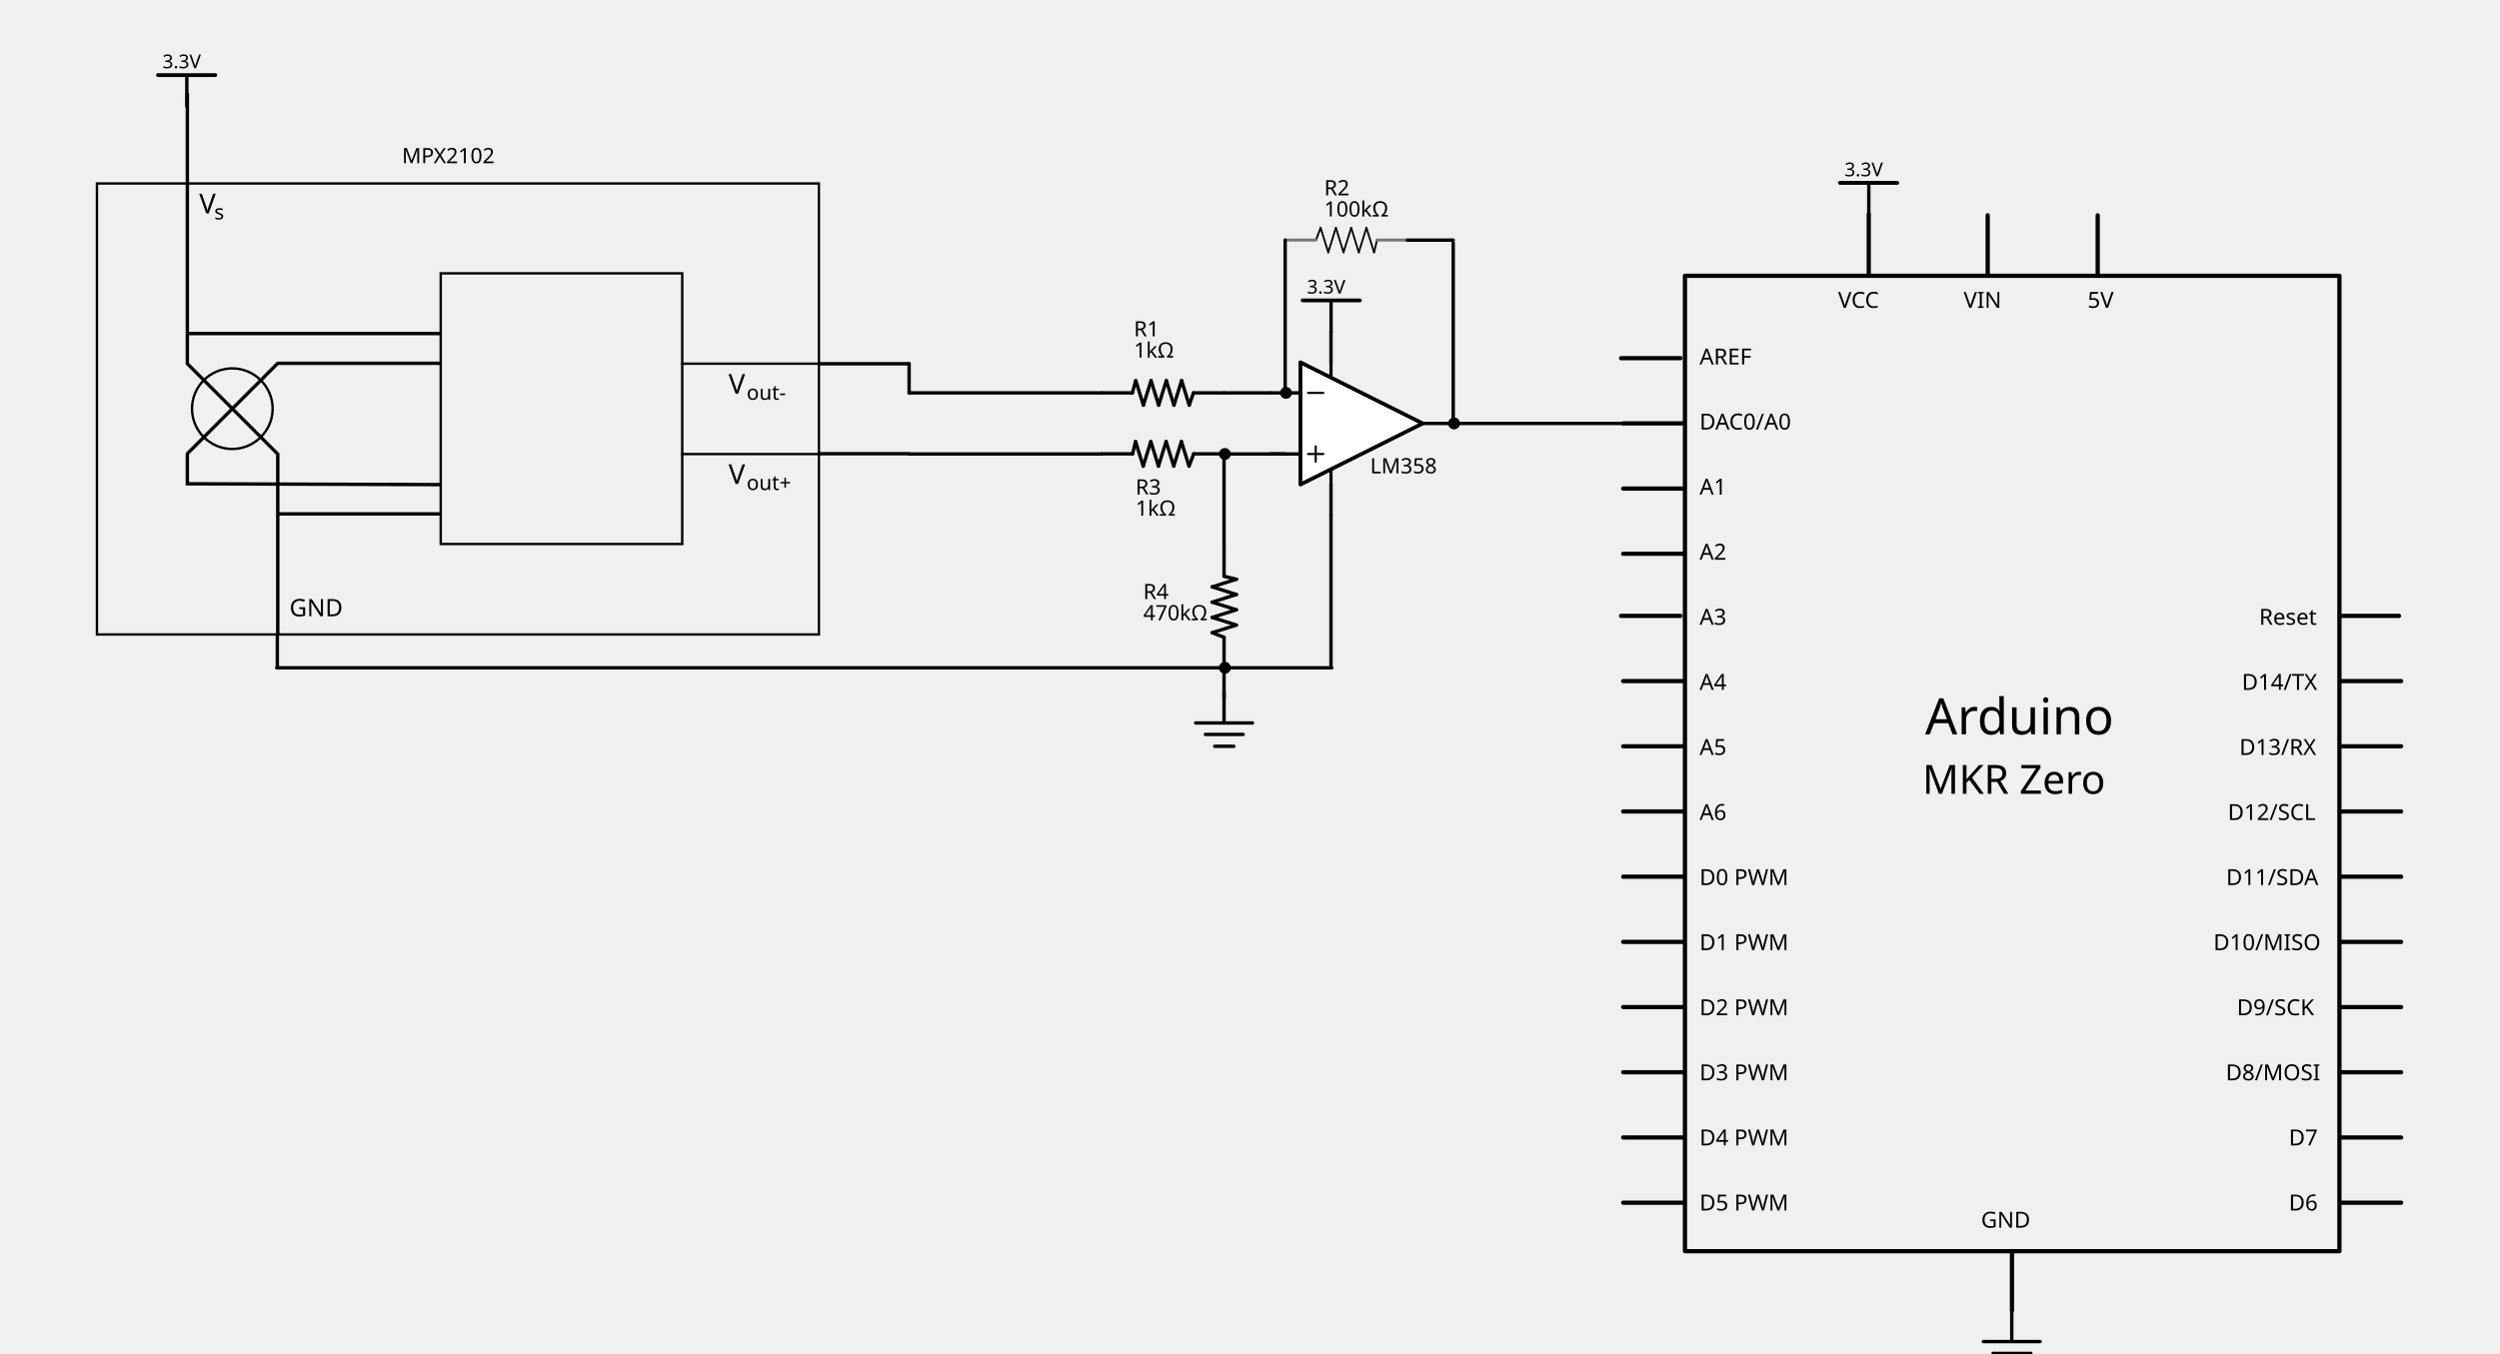
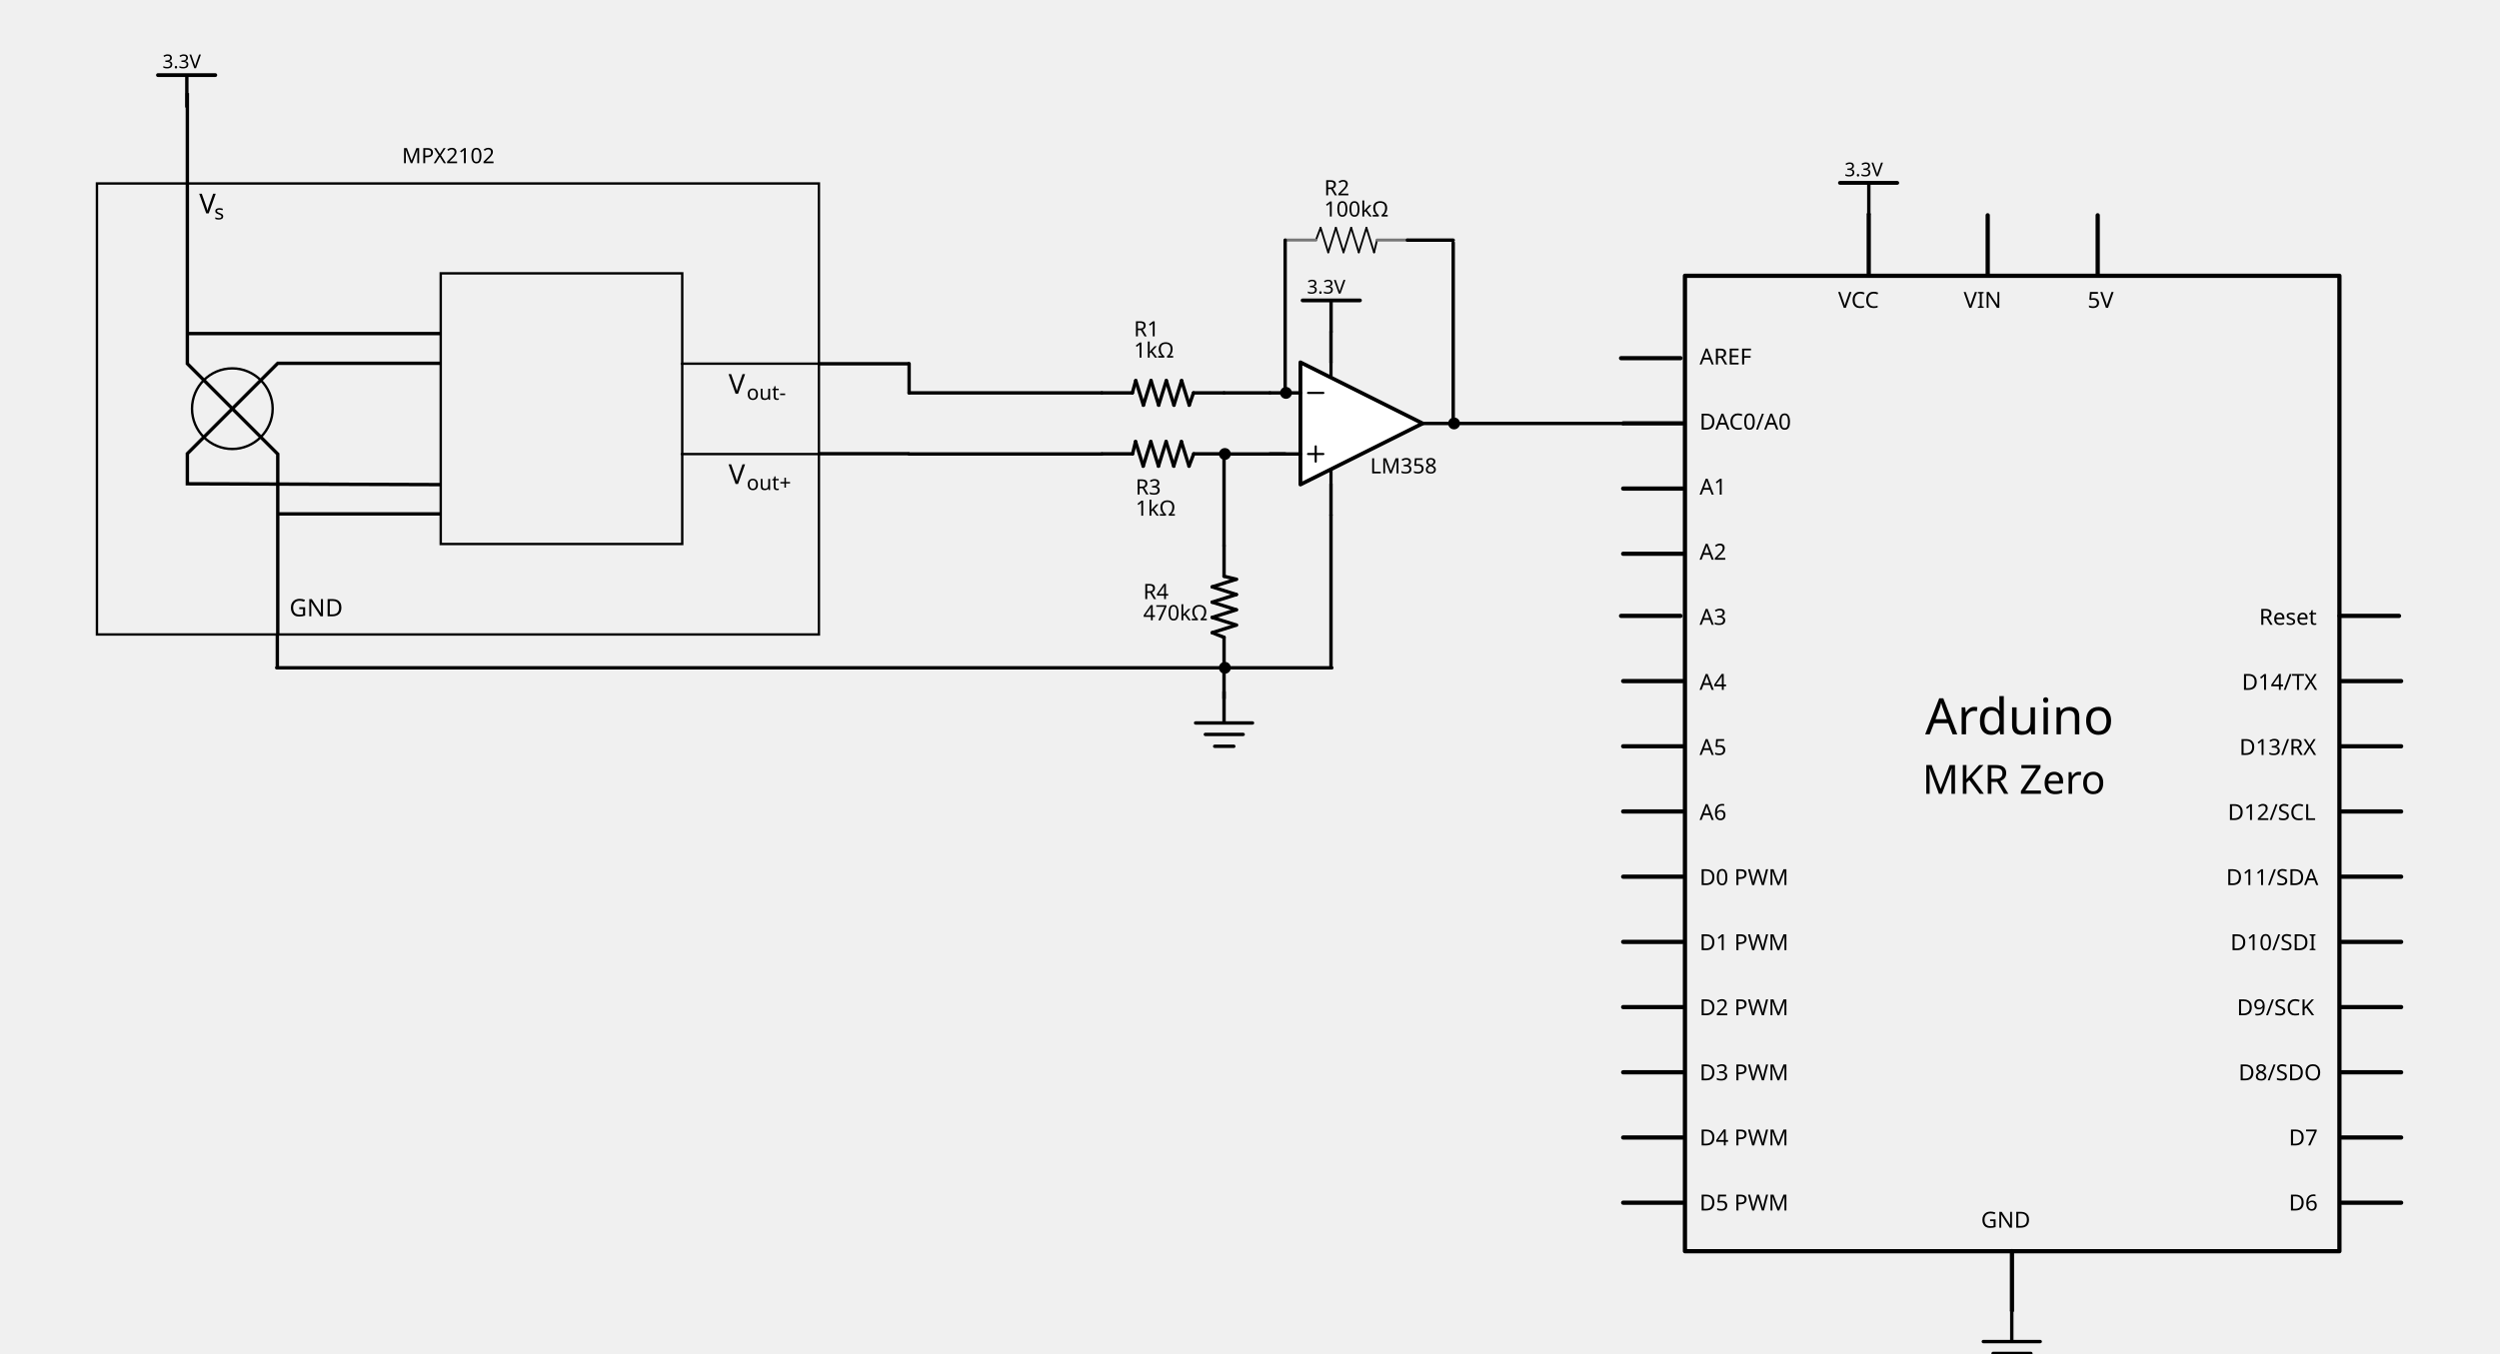
<svg xmlns="http://www.w3.org/2000/svg" xmlns:xlink="http://www.w3.org/1999/xlink" version="1.1" id="Layer_1" x="0px" y="0px" viewBox="0 0 588.8 318.9" style="enable-background:new 0 0 588.8 318.9;" xml:space="preserve">
  <style type="text/css">
	.st0{fill:none;stroke:#000000;stroke-linecap:round;stroke-miterlimit:10;}
	.st1{fill:none;stroke:#000000;stroke-width:0.8;stroke-linecap:round;}
	.st2{fill:none;stroke:#000000;stroke-width:0.9;stroke-linecap:round;}
	.st3{font-family:'ArialMT';}
	.st4{font-size:4.499px;}
	.st5{fill:#FFFFFF;stroke:#000000;stroke-width:0.9;stroke-linecap:round;stroke-linejoin:round;}
	.st6{fill:none;stroke:#000000;stroke-width:0.5;stroke-linecap:round;}
	.st7{fill:none;stroke:#000000;stroke-width:0.75;stroke-linecap:round;}
	.st8{fill:none;stroke:#000000;stroke-width:0.565;stroke-linecap:round;}
	.st9{fill:none;stroke:#000000;stroke-width:0.8;}
	.st10{fill:none;}
	.st11{font-size:5.674px;}
	.st12{font-size:6.482px;}
	.st13{font-size:4.862px;}
	.st14{fill:none;stroke:#000000;stroke-width:0.432;stroke-linecap:round;}
	.st15{fill:none;stroke:#787878;stroke-width:0.7;stroke-linecap:round;}
	.st16{font-size:5px;}
	.st17{fill:none;stroke:#000000;stroke-linecap:round;stroke-linejoin:round;}
	.st18{font-size:11.866px;}
	.st19{font-size:9.493px;}
	.st20{font-size:5.24px;}
</style>
  <symbol id="line" viewBox="-0.5 -7.5 1 15">
    <line class="st0" x1="0" y1="7" x2="0" y2="-7" />
  </symbol>
  <g>
    <g transform="translate(258.802,287.097)">
      <g id="schematic">
        <path id="connector0pin" class="st1" d="M29.6-116.8v-7.2" />
        <g id="connector0terminal">
			</g>
        <path id="path4098" class="st1" d="M22.9-116.7h13.4" />
        <path id="path4100" class="st1" d="M25.2-114h8.9" />
        <path id="path4102" class="st1" d="M31.9-111.2h-4.5" />
      </g>
    </g>
  </g>
  <g>
    <g transform="translate(50.0206,129.6)">
      <g id="schematic_3_">
        <line id="connector0pin_3_" class="st1" x1="-6" y1="-111.7" x2="-6" y2="-104.5" />
        <g id="connector0terminal_3_">
			</g>
        <path class="st2" d="M-12.8-111.9H0.7" />
        <g transform="matrix(1, 0, 0, 1, 1.4985, 4.9878)">
          <text id="label_1_" transform="matrix(1 0 0 1 -13.2379 -118.508)" class="st3 st4">3.3V</text>
        </g>
      </g>
    </g>
  </g>
  <polygon class="st5" points="306.4,114.2 335.2,99.8 306.4,85.4 " />
  <line class="st6" x1="310" y1="108.8" x2="310" y2="105.2" />
  <line class="st6" x1="308.2" y1="107" x2="311.8" y2="107" />
  <line class="st6" x1="308.2" y1="92.6" x2="311.8" y2="92.6" />
  <line class="st7" x1="313.6" y1="114.2" x2="313.6" y2="110.8" />
  <line class="st7" x1="313.6" y1="88.7" x2="313.6" y2="85.4" />
  <line id="connector2pin" class="st1" x1="299.2" y1="107" x2="306.4" y2="107" />
  <line id="connector1pin" class="st1" x1="299.2" y1="92.6" x2="306.4" y2="92.6" />
  <line id="connector0pin_4_" class="st1" x1="342.4" y1="99.8" x2="335.2" y2="99.8" />
  <line id="connector7pin" class="st1" x1="313.6" y1="78.2" x2="313.6" y2="85.4" />
  <line id="connector3pin" class="st1" x1="313.6" y1="121.4" x2="313.6" y2="114.2" />
  <g>
    <g transform="translate(0,146.155)">
      <g transform="matrix(1, 0, 0, 1, -84.757, -288.734)">
        <g id="schematic_6_">
          <g transform="matrix(1, 0, 0, 1, 0, 246.614)">
            <g id="_x30_.3.0">
              <rect id="rect2987" x="107.6" y="-60.8" class="st8" width="170.1" height="106.3" />
            </g>
          </g>
          <g transform="matrix(1, 0, 0, 1, 0, 246.614)">
            <g id="_x30_.3.1">
              <path id="connector2pin_1_" class="st9" d="M128.9-82.1v21.3" />
            </g>
          </g>
          <g transform="matrix(1, 0, 0, 1, 0, 246.614)">
            <g id="_x30_.3.2">
              <path id="connector0pin_5_" class="st9" d="M150.1,45.5v7.9" />
            </g>
          </g>
          <g transform="matrix(1, 0, 0, 1, 0, 246.614)">
            <g id="_x30_.3.3">
              <path id="connector1pin_1_" class="st9" d="M277.7-18.3h21.3" />
            </g>
          </g>
          <g transform="matrix(1, 0, 0, 1, 0, 246.614)">
            <g id="_x30_.3.4">
              <path id="connector3pin_1_" class="st9" d="M277.7,2.9h21.3" />
            </g>
          </g>
          <rect id="connector3" x="128.1" y="164.4" class="st10" width="1.4" height="1.4" />
          <rect id="connector1" x="149.4" y="312" class="st10" width="1.4" height="1.4" />
          <rect id="connector2" x="297.6" y="227.6" class="st10" width="1.4" height="1.4" />
          <rect id="connector4" x="297.6" y="248.8" class="st10" width="1.4" height="1.4" />
          <g id="text3982">
            <text id="tspan3984" transform="matrix(1 0 0 1 152.9523 287.83)" class="st3 st11">GND</text>
          </g>
          <g id="text3968">
            <text id="tspan3970" transform="matrix(1 0 0 1 131.6924 192.869)" class="st3 st12">V</text>
          </g>
          <g id="text3972">
            <text id="tspan3974" transform="matrix(1 0 0 1 135.2353 194.287)" class="st3 st13">s</text>
          </g>
          <g id="text3960">
            <text id="tspan3962" transform="matrix(1 0 0 1 256.4164 256.6491)" class="st3 st12">V</text>
          </g>
          <g id="text3964">
            <text id="tspan3988" transform="matrix(1 0 0 1 260.6684 258.0661)" class="st3 st13">out+</text>
          </g>
          <g id="text3944">
            <text id="tspan3946" transform="matrix(1 0 0 1 256.4164 235.3891)" class="st3 st12">V</text>
          </g>
          <g id="text3948">
            <text id="tspan3950" transform="matrix(1 0 0 1 260.6684 236.8061)" class="st3 st13">out-</text>
          </g>
          <path id="path3860" class="st8" d="M188.6,207v63.8h56.9V207H188.6z" />
          <path id="path3907" class="st8" d="M245.4,228.3h32.1" />
          <path id="path3909" class="st8" d="M245.4,249.6h32.3" />
          <path id="path6939" class="st8" d="M149,238.9c0,5.2-4.3,9.5-9.5,9.5c-5.2,0-9.5-4.2-9.5-9.5c0-5.2,4.2-9.5,9.5-9.5      C144.7,229.4,149,233.7,149,238.9C149,238.9,149,238.9,149,238.9z" />
          <path id="path8217" class="st9" d="M128.9,185.8v42.5l21.3,21.3v42.5" />
          <path id="path8219" class="st9" d="M188.6,256.8l-59.7-0.2v-7.1l21.3-21.3h38.4" />
          <path id="path8221" class="st9" d="M150.1,263.7h38.4" />
          <path id="path8223" class="st9" d="M128.9,221.2h59.7" />
        </g>
      </g>
    </g>
  </g>
  <g>
    <g transform="translate(280.052,176.477)">
      <g id="schematic_7_">
        <line class="st14" x1="30" y1="-119.9" x2="31.1" y2="-122.8" />
        <line class="st14" x1="31.1" y1="-122.8" x2="32.9" y2="-117" />
        <line class="st14" x1="32.9" y1="-117" x2="34.7" y2="-122.8" />
        <line class="st14" x1="34.7" y1="-122.8" x2="36.5" y2="-117" />
        <line class="st14" x1="36.5" y1="-117" x2="38.3" y2="-122.8" />
        <line class="st14" x1="38.3" y1="-122.8" x2="40.1" y2="-117" />
        <line class="st14" x1="40.1" y1="-117" x2="41.9" y2="-122.8" />
        <line class="st14" x1="41.9" y1="-122.8" x2="43.7" y2="-117" />
        <line class="st14" x1="43.7" y1="-117" x2="44.4" y2="-119.9" />
        <line id="connector1pin_2_" class="st15" x1="51.6" y1="-119.9" x2="44.4" y2="-119.9" />
        <g id="connector1terminal_1_">
			</g>
        <line id="connector0pin_6_" class="st15" x1="22.8" y1="-119.9" x2="30" y2="-119.9" />
        <g id="connector0terminal_5_">
			</g>
      </g>
    </g>
  </g>
  <g>
    <g transform="translate(262.906,280.723)">
      <g transform="matrix(0,-1,1,0,0,0)">
        <g id="schematic_8_">
          <line class="st1" x1="130.5" y1="25.5" x2="131.6" y2="22.7" />
          <line class="st1" x1="131.6" y1="22.7" x2="133.4" y2="28.4" />
          <line class="st1" x1="133.4" y1="28.4" x2="135.2" y2="22.7" />
          <line class="st1" x1="135.2" y1="22.7" x2="137" y2="28.4" />
          <line class="st1" x1="137" y1="28.4" x2="138.8" y2="22.7" />
          <line class="st1" x1="138.8" y1="22.7" x2="140.6" y2="28.4" />
          <line class="st1" x1="140.6" y1="28.4" x2="142.4" y2="22.7" />
          <line class="st1" x1="142.4" y1="22.7" x2="144.2" y2="28.4" />
          <line class="st1" x1="144.2" y1="28.4" x2="144.9" y2="25.5" />
          <line id="connector1pin_3_" class="st1" x1="152.1" y1="25.5" x2="144.9" y2="25.5" />
          <g id="connector1terminal_2_">
				</g>
          <line id="connector0pin_7_" class="st1" x1="123.3" y1="25.5" x2="130.5" y2="25.5" />
          <g id="connector0terminal_6_">
				</g>
        </g>
      </g>
    </g>
  </g>
  <g>
    <g transform="translate(266.352,233.069)">
      <line class="st1" x1="14.9" y1="-126.1" x2="13.8" y2="-123.2" />
      <line class="st1" x1="13.8" y1="-123.2" x2="12" y2="-129" />
      <line class="st1" x1="12" y1="-129" x2="10.2" y2="-123.2" />
      <line class="st1" x1="10.2" y1="-123.2" x2="8.4" y2="-129" />
      <line class="st1" x1="8.4" y1="-129" x2="6.6" y2="-123.2" />
      <line class="st1" x1="6.6" y1="-123.2" x2="4.8" y2="-129" />
      <line class="st1" x1="4.8" y1="-129" x2="3" y2="-123.2" />
      <line class="st1" x1="3" y1="-123.2" x2="1.2" y2="-129" />
      <line class="st1" x1="1.2" y1="-129" x2="0.5" y2="-126.1" />
      <line id="connector1pin_4_" class="st1" x1="-6.7" y1="-126.1" x2="0.5" y2="-126.1" />
      <line id="connector0pin_8_" class="st1" x1="22.1" y1="-126.1" x2="14.9" y2="-126.1" />
    </g>
  </g>
  <g id="schematic_10_">
    <line class="st1" x1="281.2" y1="92.6" x2="280.2" y2="95.5" />
    <line class="st1" x1="280.2" y1="95.5" x2="278.4" y2="89.7" />
    <line class="st1" x1="278.4" y1="89.7" x2="276.6" y2="95.5" />
    <line class="st1" x1="276.6" y1="95.5" x2="274.8" y2="89.7" />
    <line class="st1" x1="274.8" y1="89.7" x2="273" y2="95.5" />
    <line class="st1" x1="273" y1="95.5" x2="271.2" y2="89.7" />
    <line class="st1" x1="271.2" y1="89.7" x2="269.4" y2="95.5" />
    <line class="st1" x1="269.4" y1="95.5" x2="267.6" y2="89.7" />
    <line class="st1" x1="267.6" y1="89.7" x2="266.8" y2="92.6" />
    <line id="connector1pin_5_" class="st1" x1="259.6" y1="92.6" x2="266.8" y2="92.6" />
    <g id="connector1terminal_4_">
	</g>
    <line id="connector0pin_9_" class="st1" x1="288.4" y1="92.6" x2="281.2" y2="92.6" />
    <g id="connector0terminal_8_">
	</g>
  </g>
  <g>
    <line class="st1" x1="299.2" y1="92.6" x2="288.4" y2="92.6" />
  </g>
  <g>
    <line class="st1" x1="288.4" y1="128.6" x2="288.4" y2="107" />
  </g>
  <g>
    <line class="st1" x1="302.8" y1="107" x2="288.4" y2="107" />
  </g>
  <g>
    <line class="st1" x1="288.4" y1="164.6" x2="288.4" y2="157.4" />
  </g>
  <g id="partLabel_2_">
    <g transform="translate(192.021,134.955)">
      <g id="schematicLabel_2_">
        <text transform="matrix(1 0 0 1 -97.3093 -96.49)" class="st3 st16">MPX2102</text>
      </g>
    </g>
  </g>
  <g id="partLabel_3_">
    <g transform="translate(309.552,165.277)">
      <g id="schematicLabel_3_">
        <text transform="matrix(1 0 0 1 2.4395 -119.24)" class="st3 st16">R2</text>
        <text transform="matrix(1 0 0 1 2.4395 -114.24)" class="st3 st16">100kΩ</text>
      </g>
    </g>
  </g>
  <g id="partLabel_4_">
    <g transform="translate(251.706,251.223)">
      <g transform="matrix(0,-1,1,0,0,0)">
        <g id="schematicLabel_4_">
          <text transform="matrix(0 1 -1 0 110.0202 17.6566)" class="st3 st16">R4</text>
          <text transform="matrix(0 1 -1 0 105.0202 17.6566)" class="st3 st16">470kΩ</text>
        </g>
      </g>
    </g>
  </g>
  <g id="partLabel_5_">
    <g transform="translate(265.898,244.723)">
      <g transform="matrix(0,1,-1,0,0,0)">
        <g id="schematicLabel_5_">
          <text transform="matrix(0 -1 1 0 -128.172 -1.6647)" class="st3 st16">R3</text>
          <text transform="matrix(0 -1 1 0 -123.172 -1.6647)" class="st3 st16">1kΩ</text>
        </g>
      </g>
    </g>
  </g>
  <g id="partLabel_6_">
    <g transform="translate(263.049,190.427)">
      <g transform="matrix(0,1,-1,0,0,0)">
        <g id="schematicLabel_6_">
          <text transform="matrix(0 -1 1 0 -111.144 -4.1133)" class="st3 st16">R1</text>
          <text transform="matrix(0 -1 1 0 -106.144 -4.1133)" class="st3 st16">1kΩ</text>
        </g>
      </g>
    </g>
  </g>
  <g id="partLabel_1_">
    <g transform="translate(263.049,190.427)">
      <g transform="matrix(0,1,-1,0,0,0)">
        <g id="schematicLabel_1_">
          <text transform="matrix(0 -1 1 0 -78.8571 -59.7737)" class="st3 st16">LM358</text>
        </g>
      </g>
    </g>
  </g>
  <g>
    <use xlink:href="#line" width="1" height="15" x="-0.5" y="-7.5" transform="matrix(1 0 0 -1 494.2462 57.7425)" style="overflow:visible;" />
    <rect id="rect11_1_" x="397" y="65" class="st17" width="154.2" height="229.9" />
    <text id="label_12_" transform="matrix(1 0 0 1 453.5973 173.0761)" class="st3 st18">Arduino</text>
    <text id="text14_1_" transform="matrix(1 0 0 1 452.9405 187.0912)" class="st3 st19">MKR Zero</text>
    <g id="label46_1_">
      <text transform="matrix(1 0 0 1 532.2933 147.2577)" class="st3 st20">Reset</text>
    </g>
    <g id="label54_1_">
      <text transform="matrix(1 0 0 1 400.4452 85.902)" class="st3 st20">AREF</text>
    </g>
    <g id="label55_1_">
      <text transform="matrix(1 0 0 1 400.4375 101.2408)" class="st3 st20">DAC0/A0</text>
    </g>
    <g id="label56_1_">
      <text transform="matrix(1 0 0 1 400.4452 116.5797)" class="st3 st20">A1</text>
    </g>
    <g id="label57_1_">
      <text transform="matrix(1 0 0 1 400.4452 131.9184)" class="st3 st20">A2</text>
    </g>
    <g id="label58_1_">
      <text transform="matrix(1 0 0 1 400.4452 147.2572)" class="st3 st20">A3</text>
    </g>
    <g id="label59_1_">
      <text transform="matrix(1 0 0 1 400.4452 162.5962)" class="st3 st20">A4</text>
    </g>
    <g id="label60_1_">
      <text transform="matrix(1 0 0 1 400.4452 177.9349)" class="st3 st20">A5</text>
    </g>
    <g id="label61_1_">
      <text transform="matrix(1 0 0 1 400.4452 193.2737)" class="st3 st20">A6</text>
    </g>
    <g id="label35_1_">
      <text transform="matrix(1 0 0 1 527.6346 177.9352)" class="st3 st20">D13/RX</text>
    </g>
    <g id="label34_1_">
      <text transform="matrix(1 0 0 1 528.2179 162.5966)" class="st3 st20">D14/TX</text>
    </g>
    <g id="label33_1_">
      <text transform="matrix(1 0 0 1 524.9102 193.2743)" class="st3 st20">D12/SCL</text>
    </g>
    <g id="label32_1_">
      <text transform="matrix(1 0 0 1 524.5186 208.6129)" class="st3 st20">D11/SDA</text>
    </g>
    <g id="label31_1_">
-       <text transform="matrix(1 0 0 1 521.5226 223.9516)" class="st3 st20">D10/MISO</text>
+       <text transform="matrix(1 0 0 1 525.5226 223.9516)" class="st3 st20">D10/SDI</text>
    </g>
    <g id="label30_1_">
      <text transform="matrix(1 0 0 1 527.0536 239.2903)" class="st3 st20">D9/SCK</text>
    </g>
    <g id="label29_1_">
-       <text transform="matrix(1 0 0 1 524.4366 254.6295)" class="st3 st20">D8/MOSI</text>
+       <text transform="matrix(1 0 0 1 527.4366 254.6295)" class="st3 st20">D8/SDO</text>
    </g>
    <text id="label28_1_" transform="matrix(1 0 0 1 539.2843 269.968)" class="st3 st20">D7</text>
    <text id="label27_1_" transform="matrix(1 0 0 1 539.2843 285.3071)" class="st3 st20">D6</text>
    <g id="label26_1_">
      <text transform="matrix(1 0 0 1 400.4375 285.307)" class="st3 st20">D5 PWM</text>
    </g>
    <g id="label25_1_">
      <text transform="matrix(1 0 0 1 400.4372 269.9682)" class="st3 st20">D4 PWM</text>
    </g>
    <text id="label24_1_" transform="matrix(1 0 0 1 400.4375 254.6294)" class="st3 st20">D3 PWM</text>
    <text id="label51_1_" transform="matrix(1 0 0 1 400.4372 239.2904)" class="st3 st20">D2 PWM</text>
    <text id="label52_3_" transform="matrix(1 0 0 1 400.4375 223.9518)" class="st3 st20">D1 PWM</text>
    <text id="label52_2_" transform="matrix(1 0 0 1 400.4375 208.613)" class="st3 st20">D0 PWM</text>
    <g id="label22_1_">
      <text transform="matrix(1 0 0 1 433.0948 72.5558)" class="st3 st20">VCC</text>
    </g>
    <polygon id="connector37terminal_1_" class="st10" points="466.3,50.2 467.9,50.2 467.9,50.2  " />
    <g id="label37_1_">
      <text transform="matrix(1 0 0 1 462.672 72.5558)" class="st3 st20">VIN</text>
    </g>
    <polygon id="connector63terminal_1_" class="st10" points="494.3,50.2 495.9,50.2 495.9,50.2  " />
    <g id="label63_1_">
      <text transform="matrix(1 0 0 1 491.8652 72.5558)" class="st3 st20">5V</text>
    </g>
    <g id="label23_1_">
      <text transform="matrix(1 0 0 1 466.7696 289.3604)" class="st3 st20">GND</text>
    </g>
    <polygon id="connector43terminal_1_" class="st10" points="438.3,50.2 439.9,50.2 439.9,50.2  " />
    <polygon id="connector50terminal_1_" class="st10" points="438.3,50.2 439.9,50.2 439.9,50.2  " />
    <use xlink:href="#line" width="1" height="15" x="-0.5" y="-7.5" transform="matrix(1 0 0 -1 474.0472 301.8746)" style="overflow:visible;" />
    <use xlink:href="#line" width="1" height="15" x="-0.5" y="-7.5" transform="matrix(1 0 0 -1 468.3308 57.7425)" style="overflow:visible;" />
    <use xlink:href="#line" width="1" height="15" x="-0.5" y="-7.5" transform="matrix(1 0 0 -1 440.3007 57.5334)" style="overflow:visible;" />
    <use xlink:href="#line" width="1" height="15" x="-0.5" y="-7.5" transform="matrix(6.123234e-17 1 1 -6.123234e-17 558.2451 145.1601)" style="overflow:visible;" />
    <use xlink:href="#line" width="1" height="15" x="-0.5" y="-7.5" transform="matrix(6.123234e-17 1 1 -6.123234e-17 558.7451 160.5276)" style="overflow:visible;" />
    <use xlink:href="#line" width="1" height="15" x="-0.5" y="-7.5" transform="matrix(6.123234e-17 1 1 -6.123234e-17 558.7451 175.895)" style="overflow:visible;" />
    <use xlink:href="#line" width="1" height="15" x="-0.5" y="-7.5" transform="matrix(6.123234e-17 1 1 -6.123234e-17 558.7451 191.2625)" style="overflow:visible;" />
    <use xlink:href="#line" width="1" height="15" x="-0.5" y="-7.5" transform="matrix(6.123234e-17 1 1 -6.123234e-17 558.7451 206.6299)" style="overflow:visible;" />
    <use xlink:href="#line" width="1" height="15" x="-0.5" y="-7.5" transform="matrix(6.123234e-17 1 1 -6.123234e-17 558.7451 221.9974)" style="overflow:visible;" />
    <use xlink:href="#line" width="1" height="15" x="-0.5" y="-7.5" transform="matrix(6.123234e-17 1 1 -6.123234e-17 558.7451 237.3648)" style="overflow:visible;" />
    <use xlink:href="#line" width="1" height="15" x="-0.5" y="-7.5" transform="matrix(6.123234e-17 1 1 -6.123234e-17 558.7451 252.7323)" style="overflow:visible;" />
    <use xlink:href="#line" width="1" height="15" x="-0.5" y="-7.5" transform="matrix(6.123234e-17 1 1 -6.123234e-17 558.7451 268.0998)" style="overflow:visible;" />
    <use xlink:href="#line" width="1" height="15" x="-0.5" y="-7.5" transform="matrix(6.123234e-17 1 1 -6.123234e-17 558.7451 283.4672)" style="overflow:visible;" />
    <use xlink:href="#line" width="1" height="15" x="-0.5" y="-7.5" transform="matrix(6.123234e-17 1 1 -6.123234e-17 388.9462 145.1601)" style="overflow:visible;" />
    <use xlink:href="#line" width="1" height="15" x="-0.5" y="-7.5" transform="matrix(6.123234e-17 1 1 -6.123234e-17 389.4462 160.5276)" style="overflow:visible;" />
    <use xlink:href="#line" width="1" height="15" x="-0.5" y="-7.5" transform="matrix(6.123234e-17 1 1 -6.123234e-17 389.4462 175.895)" style="overflow:visible;" />
    <use xlink:href="#line" width="1" height="15" x="-0.5" y="-7.5" transform="matrix(6.123234e-17 1 1 -6.123234e-17 389.4462 191.2625)" style="overflow:visible;" />
    <use xlink:href="#line" width="1" height="15" x="-0.5" y="-7.5" transform="matrix(6.123234e-17 1 1 -6.123234e-17 388.9462 84.4155)" style="overflow:visible;" />
    <use xlink:href="#line" width="1" height="15" x="-0.5" y="-7.5" transform="matrix(6.123234e-17 1 1 -6.123234e-17 389.4462 99.783)" style="overflow:visible;" />
    <use xlink:href="#line" width="1" height="15" x="-0.5" y="-7.5" transform="matrix(6.123234e-17 1 1 -6.123234e-17 389.4462 115.1504)" style="overflow:visible;" />
    <use xlink:href="#line" width="1" height="15" x="-0.5" y="-7.5" transform="matrix(6.123234e-17 1 1 -6.123234e-17 389.4462 130.5179)" style="overflow:visible;" />
    <use xlink:href="#line" width="1" height="15" x="-0.5" y="-7.5" transform="matrix(6.123234e-17 1 1 -6.123234e-17 389.4462 206.6299)" style="overflow:visible;" />
    <use xlink:href="#line" width="1" height="15" x="-0.5" y="-7.5" transform="matrix(6.123234e-17 1 1 -6.123234e-17 389.4462 221.9974)" style="overflow:visible;" />
    <use xlink:href="#line" width="1" height="15" x="-0.5" y="-7.5" transform="matrix(6.123234e-17 1 1 -6.123234e-17 389.4462 237.3648)" style="overflow:visible;" />
    <use xlink:href="#line" width="1" height="15" x="-0.5" y="-7.5" transform="matrix(6.123234e-17 1 1 -6.123234e-17 389.4462 252.7323)" style="overflow:visible;" />
    <use xlink:href="#line" width="1" height="15" x="-0.5" y="-7.5" transform="matrix(6.123234e-17 1 1 -6.123234e-17 389.4462 268.0998)" style="overflow:visible;" />
    <use xlink:href="#line" width="1" height="15" x="-0.5" y="-7.5" transform="matrix(6.123234e-17 1 1 -6.123234e-17 389.4462 283.4672)" style="overflow:visible;" />
  </g>
  <line class="st1" x1="65.2" y1="157.4" x2="288.4" y2="157.4" />
  <line class="st1" x1="288.4" y1="157.4" x2="313.8" y2="157.4" />
  <line class="st1" x1="313.6" y1="121.4" x2="313.6" y2="157.4" />
  <line class="st1" x1="259.6" y1="107" x2="214.2" y2="107" />
  <line class="st1" x1="259.6" y1="92.6" x2="214.2" y2="92.6" />
  <line class="st1" x1="214.2" y1="85.7" x2="214.2" y2="92.6" />
  <line class="st1" x1="302.8" y1="56.6" x2="302.8" y2="92.6" />
  <line class="st1" x1="342.4" y1="99.8" x2="342.4" y2="57.2" />
  <line class="st1" x1="331.6" y1="56.6" x2="342.4" y2="56.6" />
  <line class="st1" x1="342.4" y1="99.8" x2="382.4" y2="99.8" />
  <circle cx="288.6" cy="107" r="1.4" />
  <circle cx="288.6" cy="157.4" r="1.4" />
  <circle cx="342.6" cy="99.8" r="1.4" />
  <circle cx="303" cy="92.6" r="1.4" />
  <g>
    <g transform="translate(50.0206,129.6)">
      <g id="schematic_4_">
        <line id="connector0pin_10_" class="st1" x1="263.6" y1="-58.6" x2="263.6" y2="-51.4" />
        <g id="connector0terminal_4_">
			</g>
        <path class="st2" d="M256.9-58.8h13.5" />
        <g transform="matrix(1, 0, 0, 1, 1.4985, 4.9878)">
          <text id="label_2_" transform="matrix(1 0 0 1 256.4221 -65.397)" class="st3 st4">3.3V</text>
        </g>
      </g>
    </g>
  </g>
  <g>
    <g transform="translate(50.0206,129.6)">
      <g id="schematic_5_">
        <line id="connector0pin_11_" class="st1" x1="390.3" y1="-86.3" x2="390.3" y2="-79.1" />
        <g id="connector0terminal_7_">
			</g>
        <path class="st2" d="M383.5-86.5H397" />
        <g transform="matrix(1, 0, 0, 1, 1.4985, 4.9878)">
          <text id="label_3_" transform="matrix(1 0 0 1 383.0801 -93.0469)" class="st3 st4">3.3V</text>
        </g>
      </g>
    </g>
  </g>
  <g>
    <g transform="translate(258.802,287.097)">
      <g id="schematic_2_">
        <path id="connector0pin_2_" class="st1" d="M215.2,29v-7.2" />
        <g id="connector0terminal_2_">
			</g>
        <path id="path4098_2_" class="st1" d="M208.5,29.1h13.4" />
        <path id="path4100_2_" class="st1" d="M210.8,31.9h8.9" />
        <path id="path4102_2_" class="st1" d="M217.5,34.6H213" />
      </g>
    </g>
  </g>
</svg>
